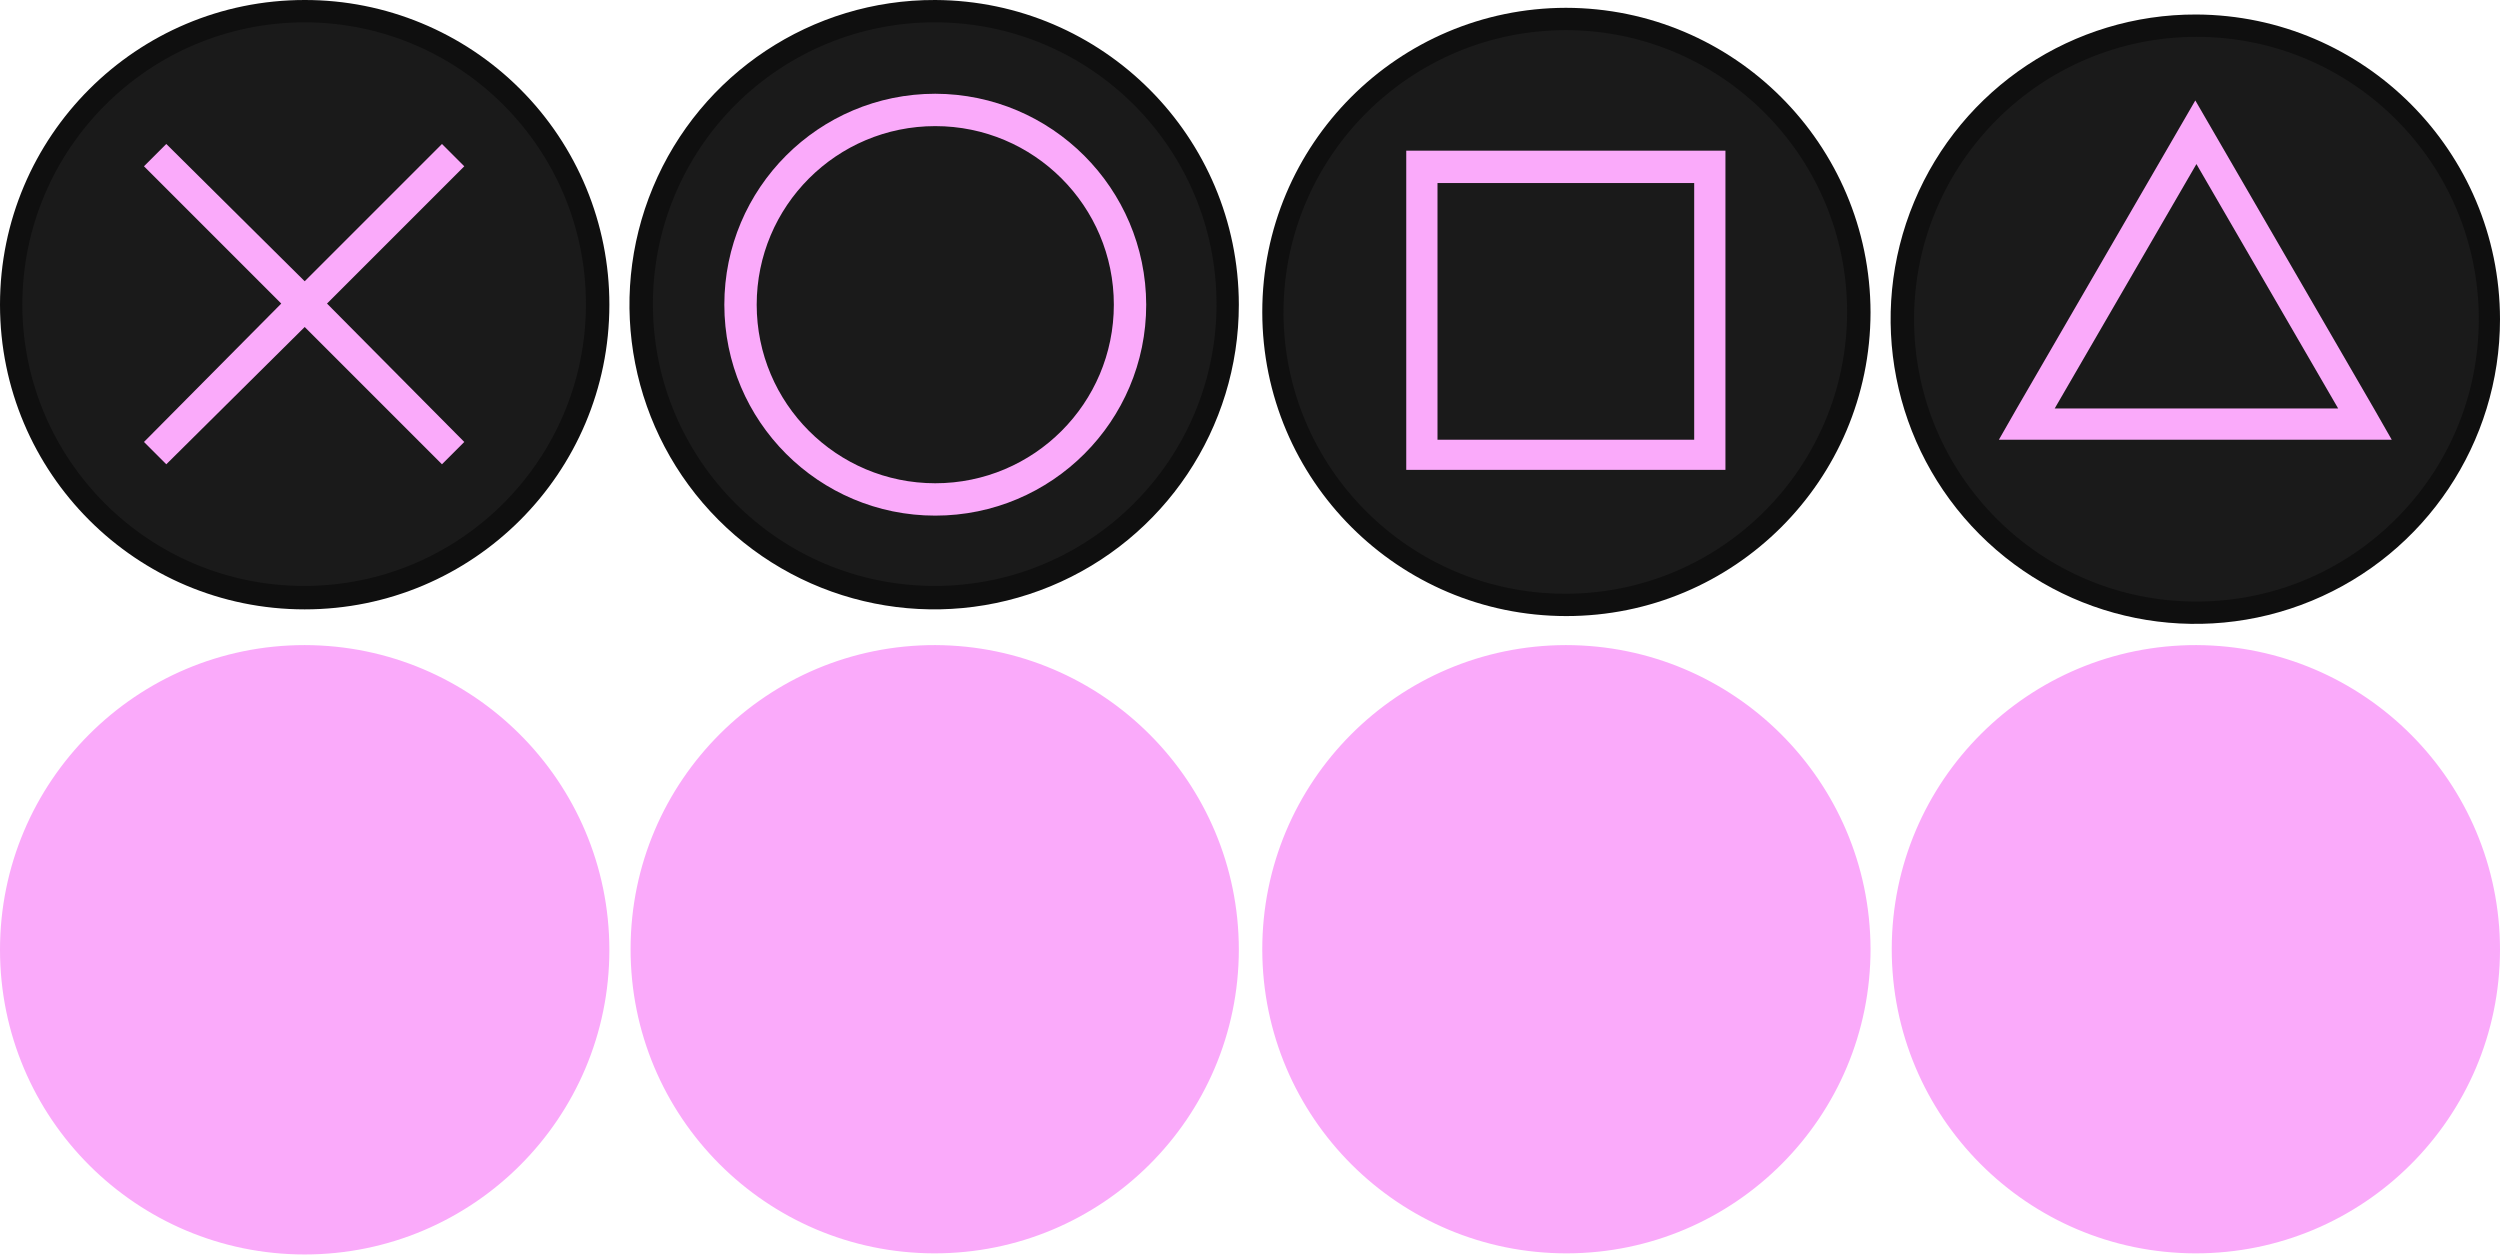
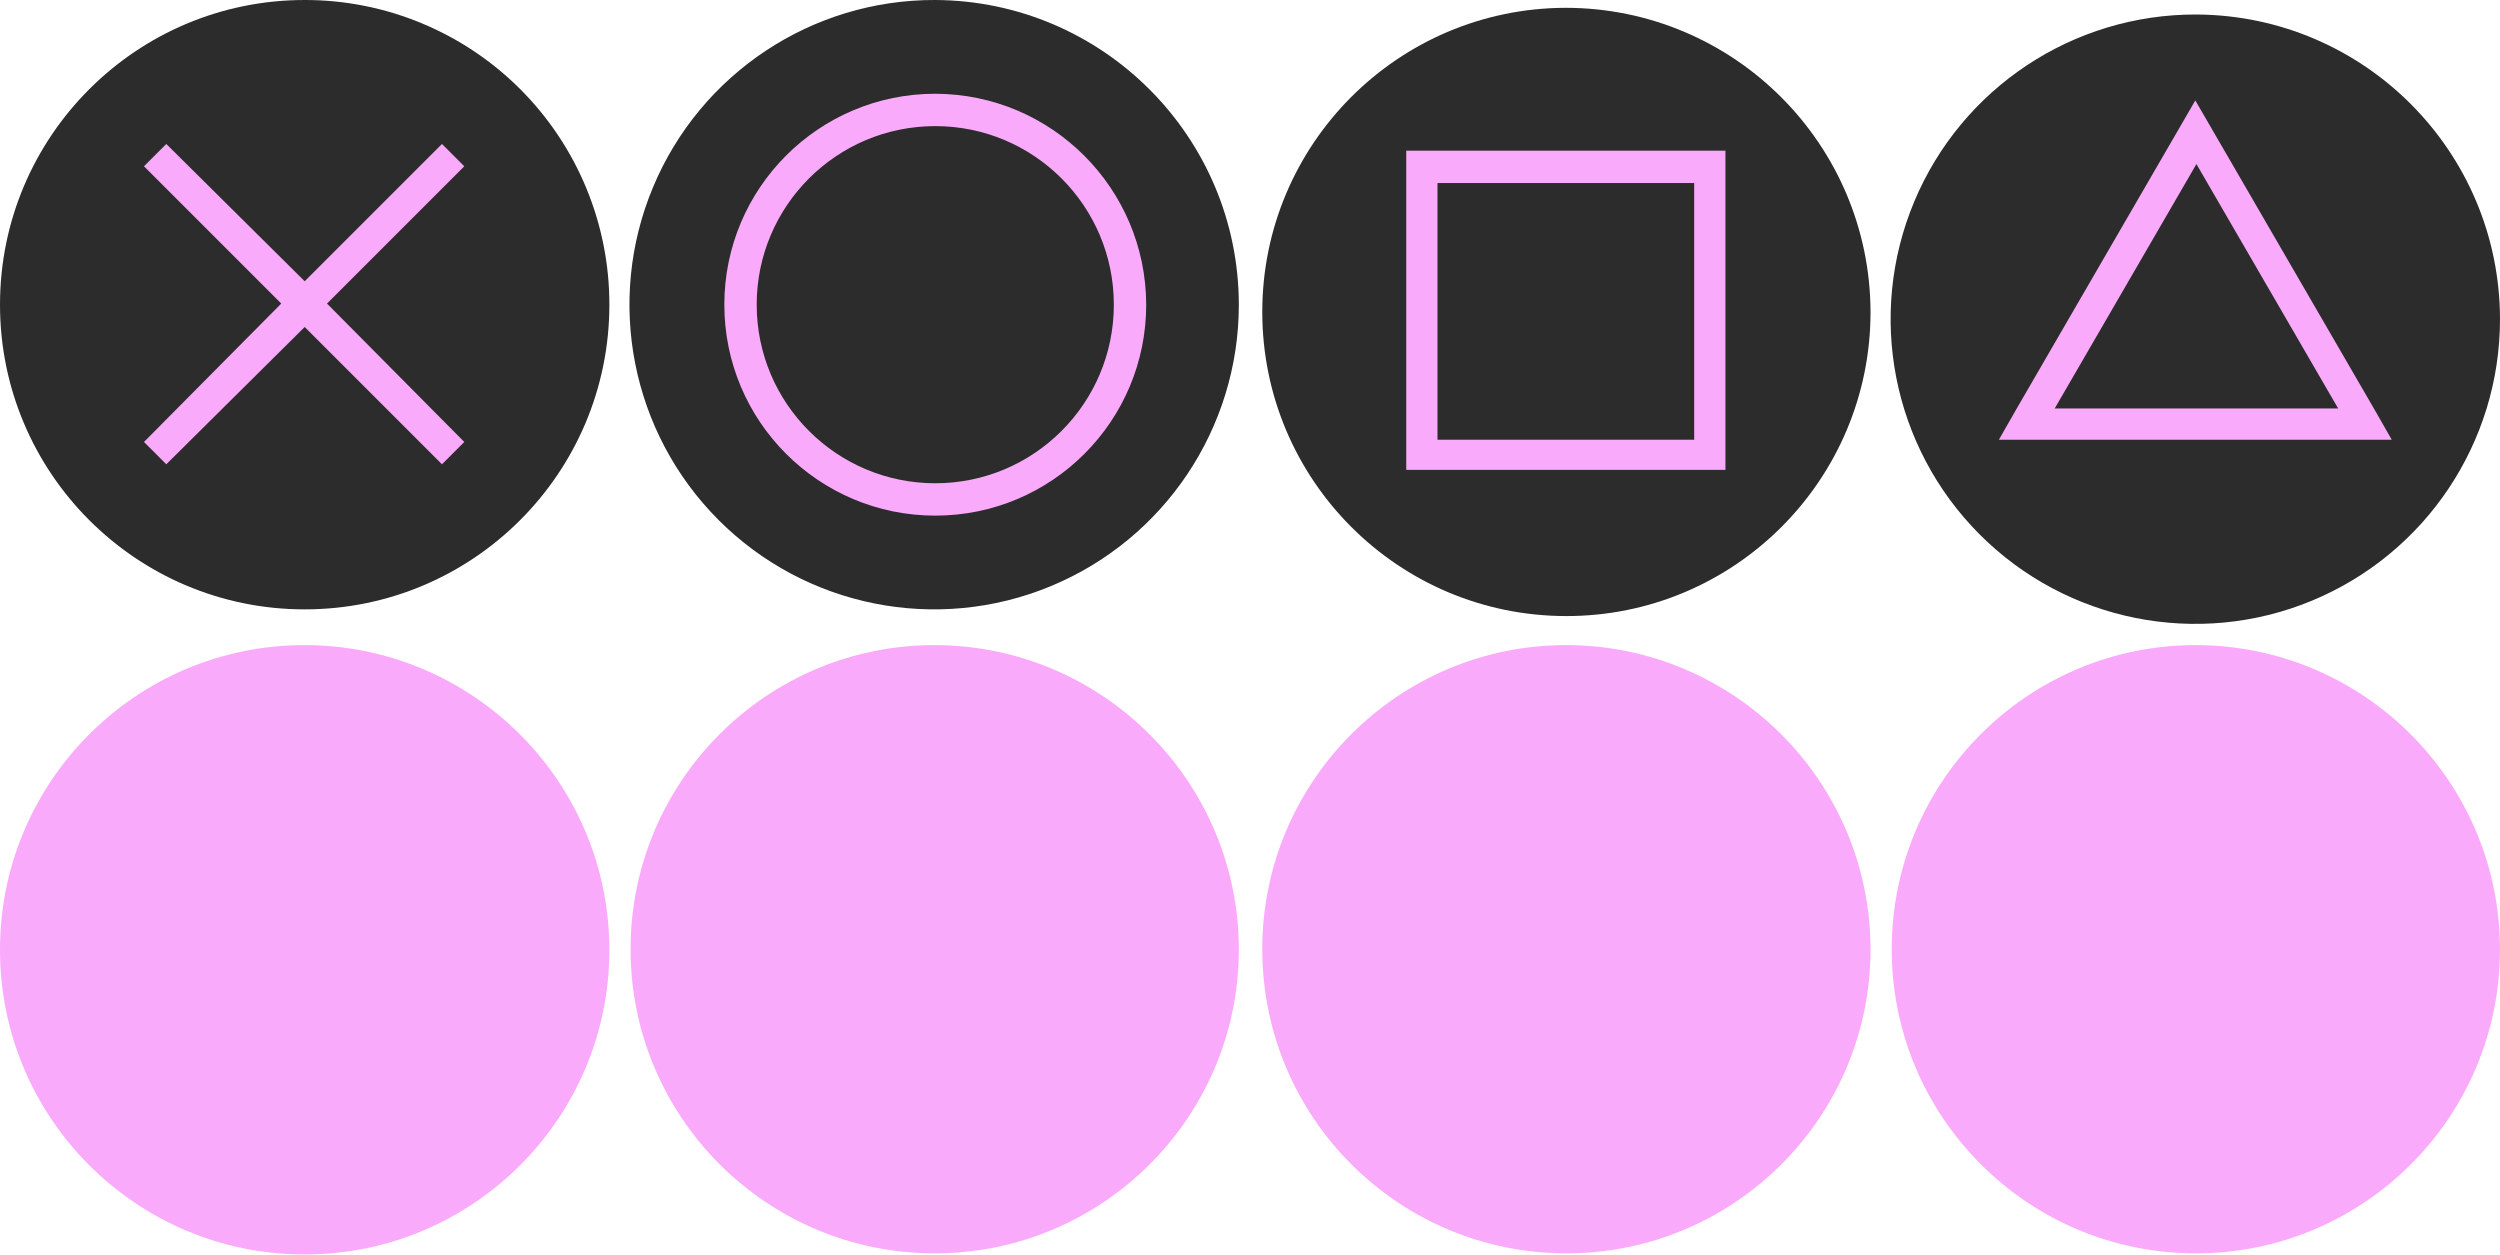
<svg xmlns="http://www.w3.org/2000/svg" id="Layer_1" data-name="Layer 1" width="224" height="112.4" viewBox="0 0 224 112.4">
  <defs>
    <style>
      .cls-1 {
        fill: #faaafa;
      }

      .cls-2 {
-         fill: #1a1a1a;
-       }
- 
-       .cls-3 {
-         fill: #0f0f0f;
+         fill: #2c2c2c;
      }
    </style>
  </defs>
  <g>
    <g>
      <g>
        <path class="cls-1" d="M83.8,111.3A26.25,26.25,0,1,1,110,85.1,26.33,26.33,0,0,1,83.8,111.3Z" />
        <path class="cls-1" d="M83.8,59.8A25.25,25.25,0,1,1,58.5,85.1,25.31,25.31,0,0,1,83.8,59.8m0-2A27.25,27.25,0,1,0,111,85.1,27.31,27.31,0,0,0,83.8,57.8Z" />
      </g>
      <path class="cls-1" d="M83.8,66.2a18.9,18.9,0,1,0,18.9,18.9A18.95,18.95,0,0,0,83.8,66.2Zm0,34.9a16,16,0,1,1,16-16A16,16,0,0,1,83.8,101.1Z" />
    </g>
    <g>
      <g>
        <path class="cls-1" d="M27.2,111.3A26.2,26.2,0,1,1,53.6,85.1,26.23,26.23,0,0,1,27.2,111.3Z" />
        <path class="cls-1" d="M27.3,59.8A25.25,25.25,0,1,1,2,85.1,25.31,25.31,0,0,1,27.3,59.8m0-2A27.3,27.3,0,1,0,54.6,85.1,27.34,27.34,0,0,0,27.3,57.8Z" />
      </g>
      <polygon class="cls-1" points="41.6 72.7 39.6 70.7 27.3 83.1 14.9 70.7 12.9 72.7 25.2 85.1 12.9 97.4 14.9 99.5 27.3 87.1 39.6 99.5 41.6 97.4 29.3 85.1 41.6 72.7" />
    </g>
    <g>
      <g>
        <path class="cls-1" d="M140.3,111.3A26.25,26.25,0,1,1,166.6,85,26.25,26.25,0,0,1,140.3,111.3Z" />
        <path class="cls-1" d="M140.3,59.8A25.25,25.25,0,1,1,115,85.1a25.31,25.31,0,0,1,25.3-25.3m0-2A27.25,27.25,0,1,0,167.6,85a27.31,27.31,0,0,0-27.3-27.2Z" />
      </g>
      <path class="cls-1" d="M151.8,70.7H126V99.3h28.6V70.7Zm0,25.9h-23v-23h23Z" />
    </g>
    <g>
      <g>
        <path class="cls-1" d="M196.7,111.3A26.25,26.25,0,1,1,223,85.1,26.33,26.33,0,0,1,196.7,111.3Z" />
        <path class="cls-1" d="M196.8,59.8a25.25,25.25,0,1,1-25.3,25.3,25.31,25.31,0,0,1,25.3-25.3m0-2A27.25,27.25,0,1,0,224,85.1a27.31,27.31,0,0,0-27.2-27.3Z" />
      </g>
      <path class="cls-1" d="M212.7,93.1l-16-27.6-16,27.6-1.6,2.8h35.2Zm-15.9,0H184.1l12.7-21.9,12.7,21.9Z" />
    </g>
  </g>
  <g>
    <g>
      <g>
        <path class="cls-2" d="M83.8,53.5A26.25,26.25,0,1,1,110,27.2,26.33,26.33,0,0,1,83.8,53.5Z" />
-         <path class="cls-3" d="M83.8,2A25.25,25.25,0,1,1,58.5,27.3,25.24,25.24,0,0,1,83.8,2m0-2A27.3,27.3,0,1,0,111,27.3,27.34,27.34,0,0,0,83.8,0Z" />
+         <path class="cls-2" d="M83.8,2A25.25,25.25,0,1,1,58.5,27.3,25.24,25.24,0,0,1,83.8,2m0-2A27.3,27.3,0,1,0,111,27.3,27.34,27.34,0,0,0,83.8,0Z" />
      </g>
      <path class="cls-1" d="M83.8,8.4a18.9,18.9,0,1,0,18.9,18.9A18.95,18.95,0,0,0,83.8,8.4Zm0,34.9a16,16,0,1,1,16-16A16,16,0,0,1,83.8,43.3Z" />
    </g>
    <g>
      <g>
        <path class="cls-2" d="M27.2,53.5A26.25,26.25,0,1,1,53.5,27.3,26.29,26.29,0,0,1,27.2,53.5Z" />
-         <path class="cls-3" d="M27.3,2A25.25,25.25,0,1,1,2,27.3,25.33,25.33,0,0,1,27.3,2m0-2A27.3,27.3,0,1,0,54.6,27.3,27.27,27.27,0,0,0,27.3,0Z" />
+         <path class="cls-2" d="M27.3,2A25.25,25.25,0,1,1,2,27.3,25.33,25.33,0,0,1,27.3,2m0-2A27.3,27.3,0,1,0,54.6,27.3,27.27,27.27,0,0,0,27.3,0Z" />
      </g>
      <polygon class="cls-1" points="41.6 14.9 39.6 12.9 27.3 25.2 14.9 12.9 12.9 14.9 25.2 27.2 12.9 39.6 14.9 41.6 27.3 29.3 39.6 41.6 41.6 39.6 29.3 27.2 41.6 14.9" />
    </g>
    <g>
      <g>
        <path class="cls-2" d="M140.3,54.2A26.25,26.25,0,1,1,166.6,28,26.23,26.23,0,0,1,140.3,54.2Z" />
-         <path class="cls-3" d="M140.3,2.7A25.25,25.25,0,1,1,115,27.9,25.33,25.33,0,0,1,140.3,2.7m0-2A27.25,27.25,0,1,0,167.6,28,27.34,27.34,0,0,0,140.3.7Z" />
+         <path class="cls-2" d="M140.3,2.7A25.25,25.25,0,1,1,115,27.9,25.33,25.33,0,0,1,140.3,2.7m0-2A27.25,27.25,0,1,0,167.6,28,27.34,27.34,0,0,0,140.3.7Z" />
      </g>
      <path class="cls-1" d="M151.8,13.5H126V42.1h28.6V13.5Zm0,25.9h-23v-23h23Z" />
    </g>
    <g>
      <g>
        <path class="cls-2" d="M196.7,54.8A26.3,26.3,0,1,1,223,28.6,26.33,26.33,0,0,1,196.7,54.8Z" />
-         <path class="cls-3" d="M196.8,3.3a25.3,25.3,0,1,1-25.3,25.3A25.33,25.33,0,0,1,196.8,3.3m0-2A27.3,27.3,0,1,0,224,28.6,27.34,27.34,0,0,0,196.8,1.3Z" />
+         <path class="cls-2" d="M196.8,3.3a25.3,25.3,0,1,1-25.3,25.3A25.33,25.33,0,0,1,196.8,3.3m0-2A27.3,27.3,0,1,0,224,28.6,27.34,27.34,0,0,0,196.8,1.3Z" />
      </g>
      <path class="cls-1" d="M212.7,36.6,196.7,9l-16,27.6-1.6,2.8h35.2Zm-15.9,0H184.1l12.7-21.9,12.7,21.9Z" />
    </g>
  </g>
</svg>
